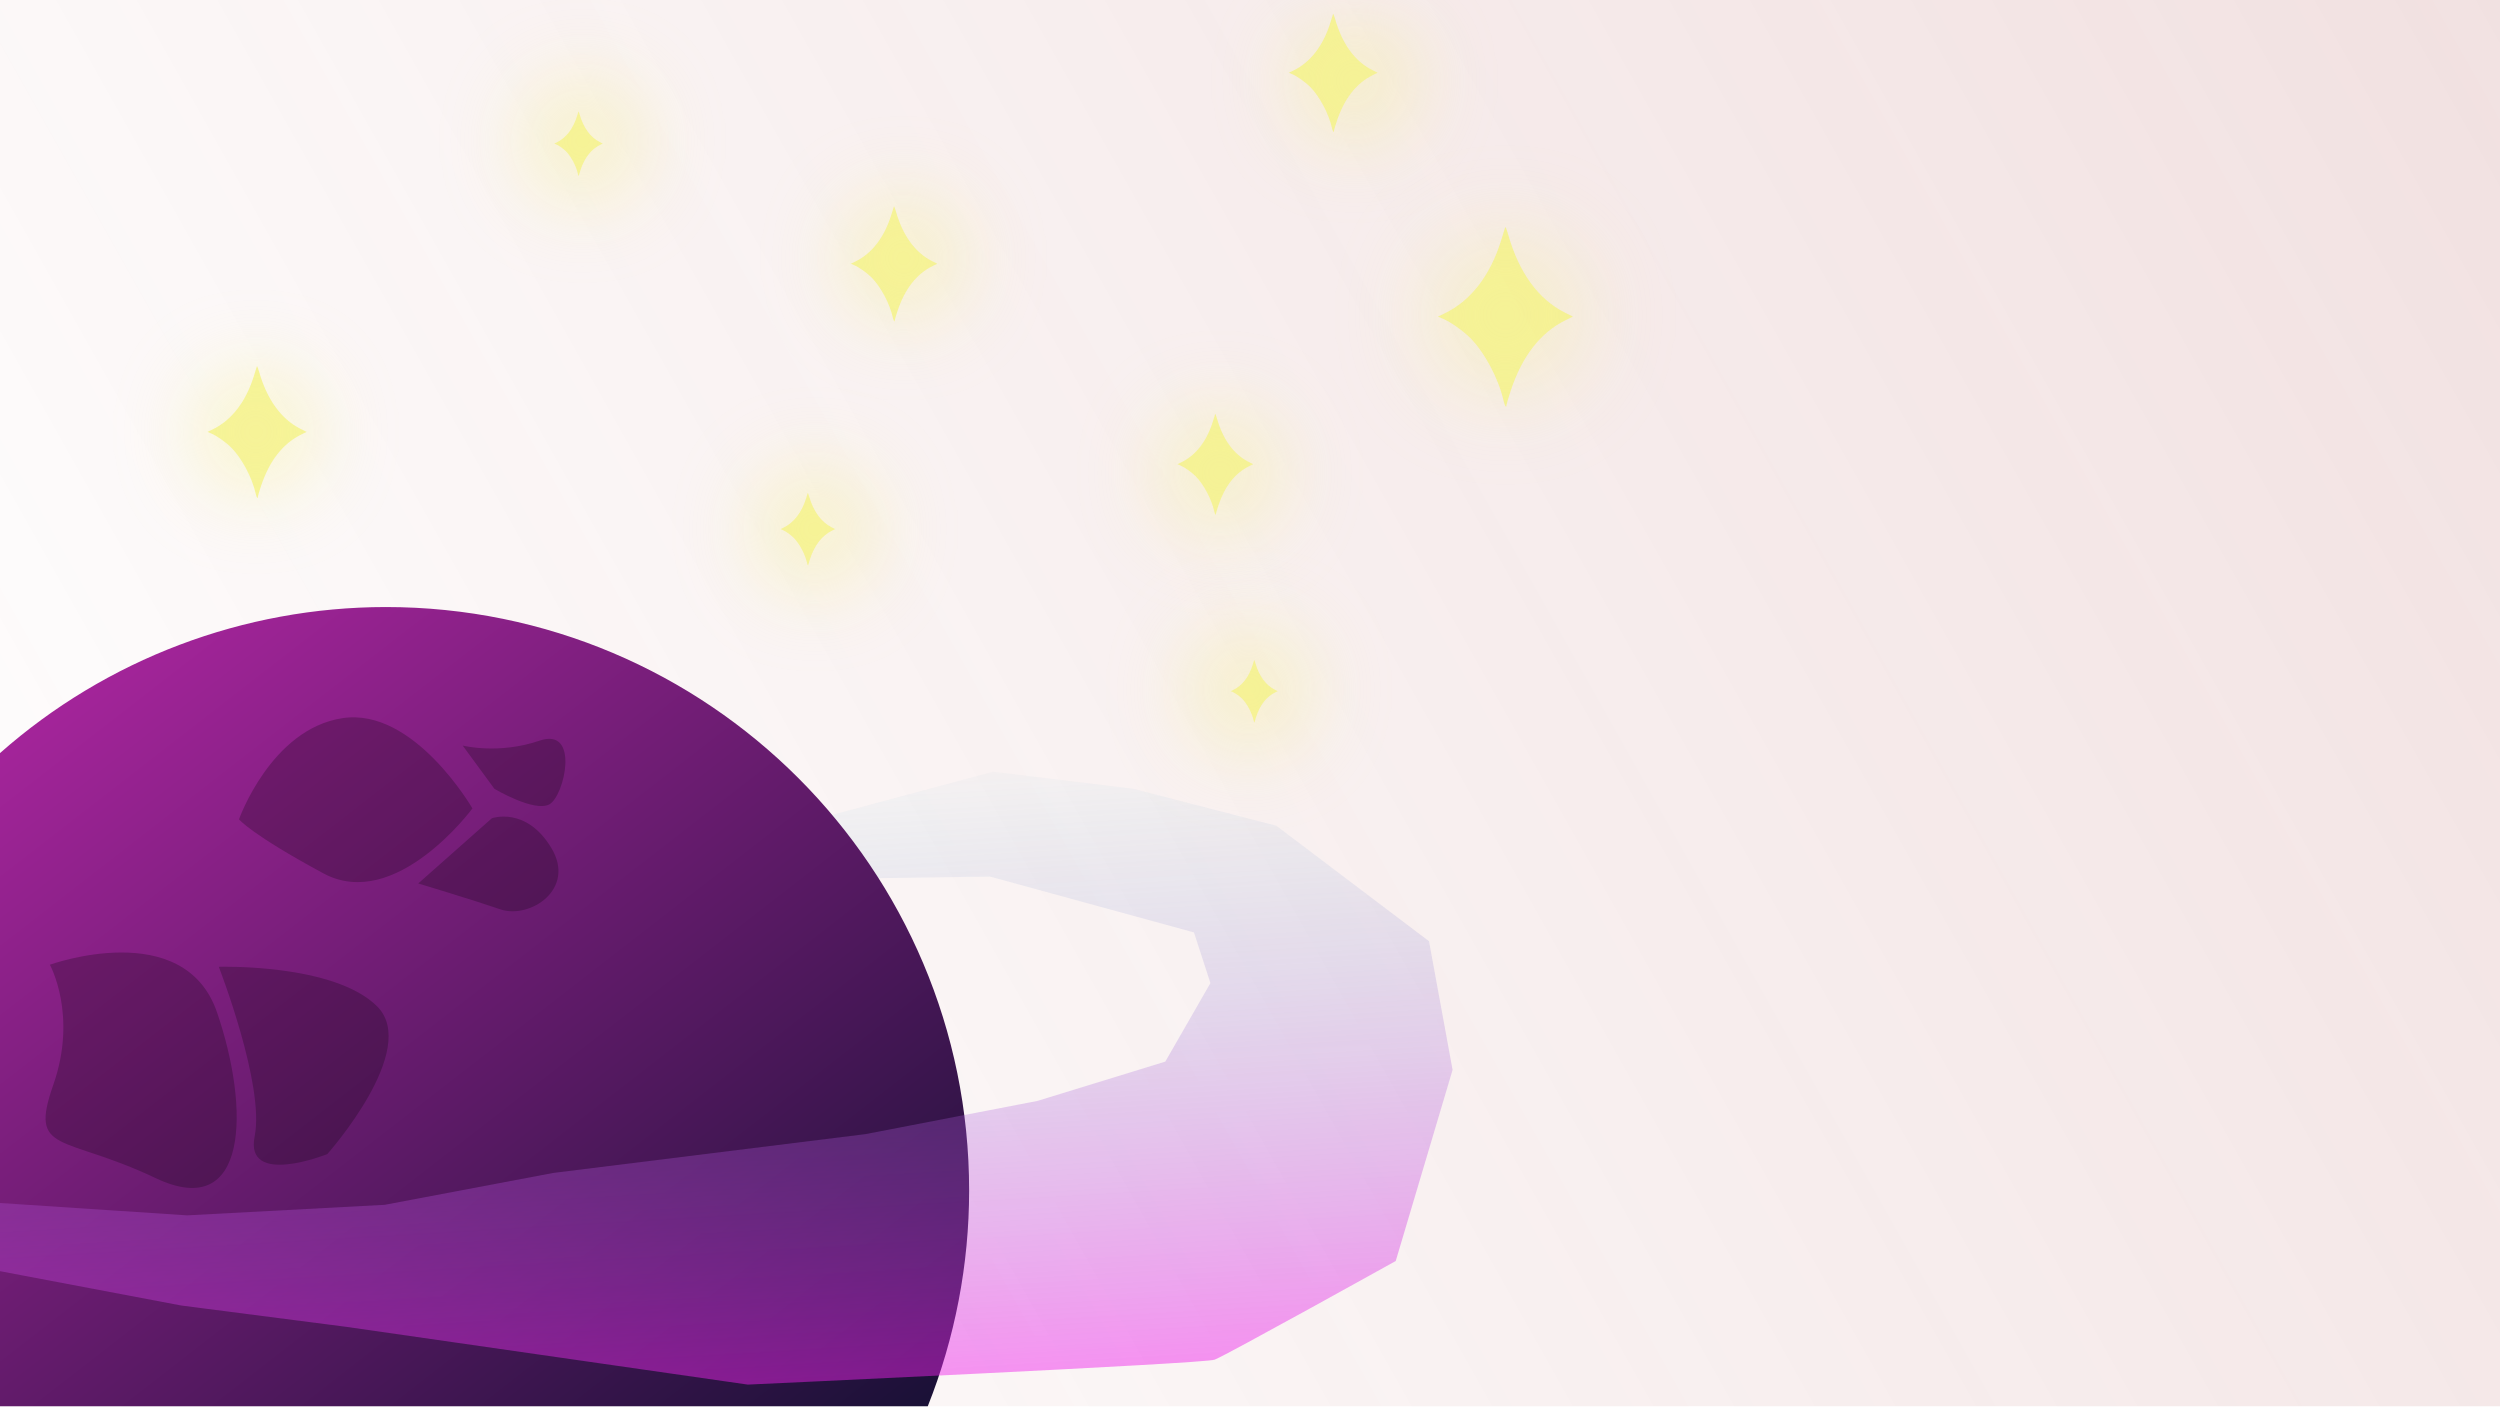
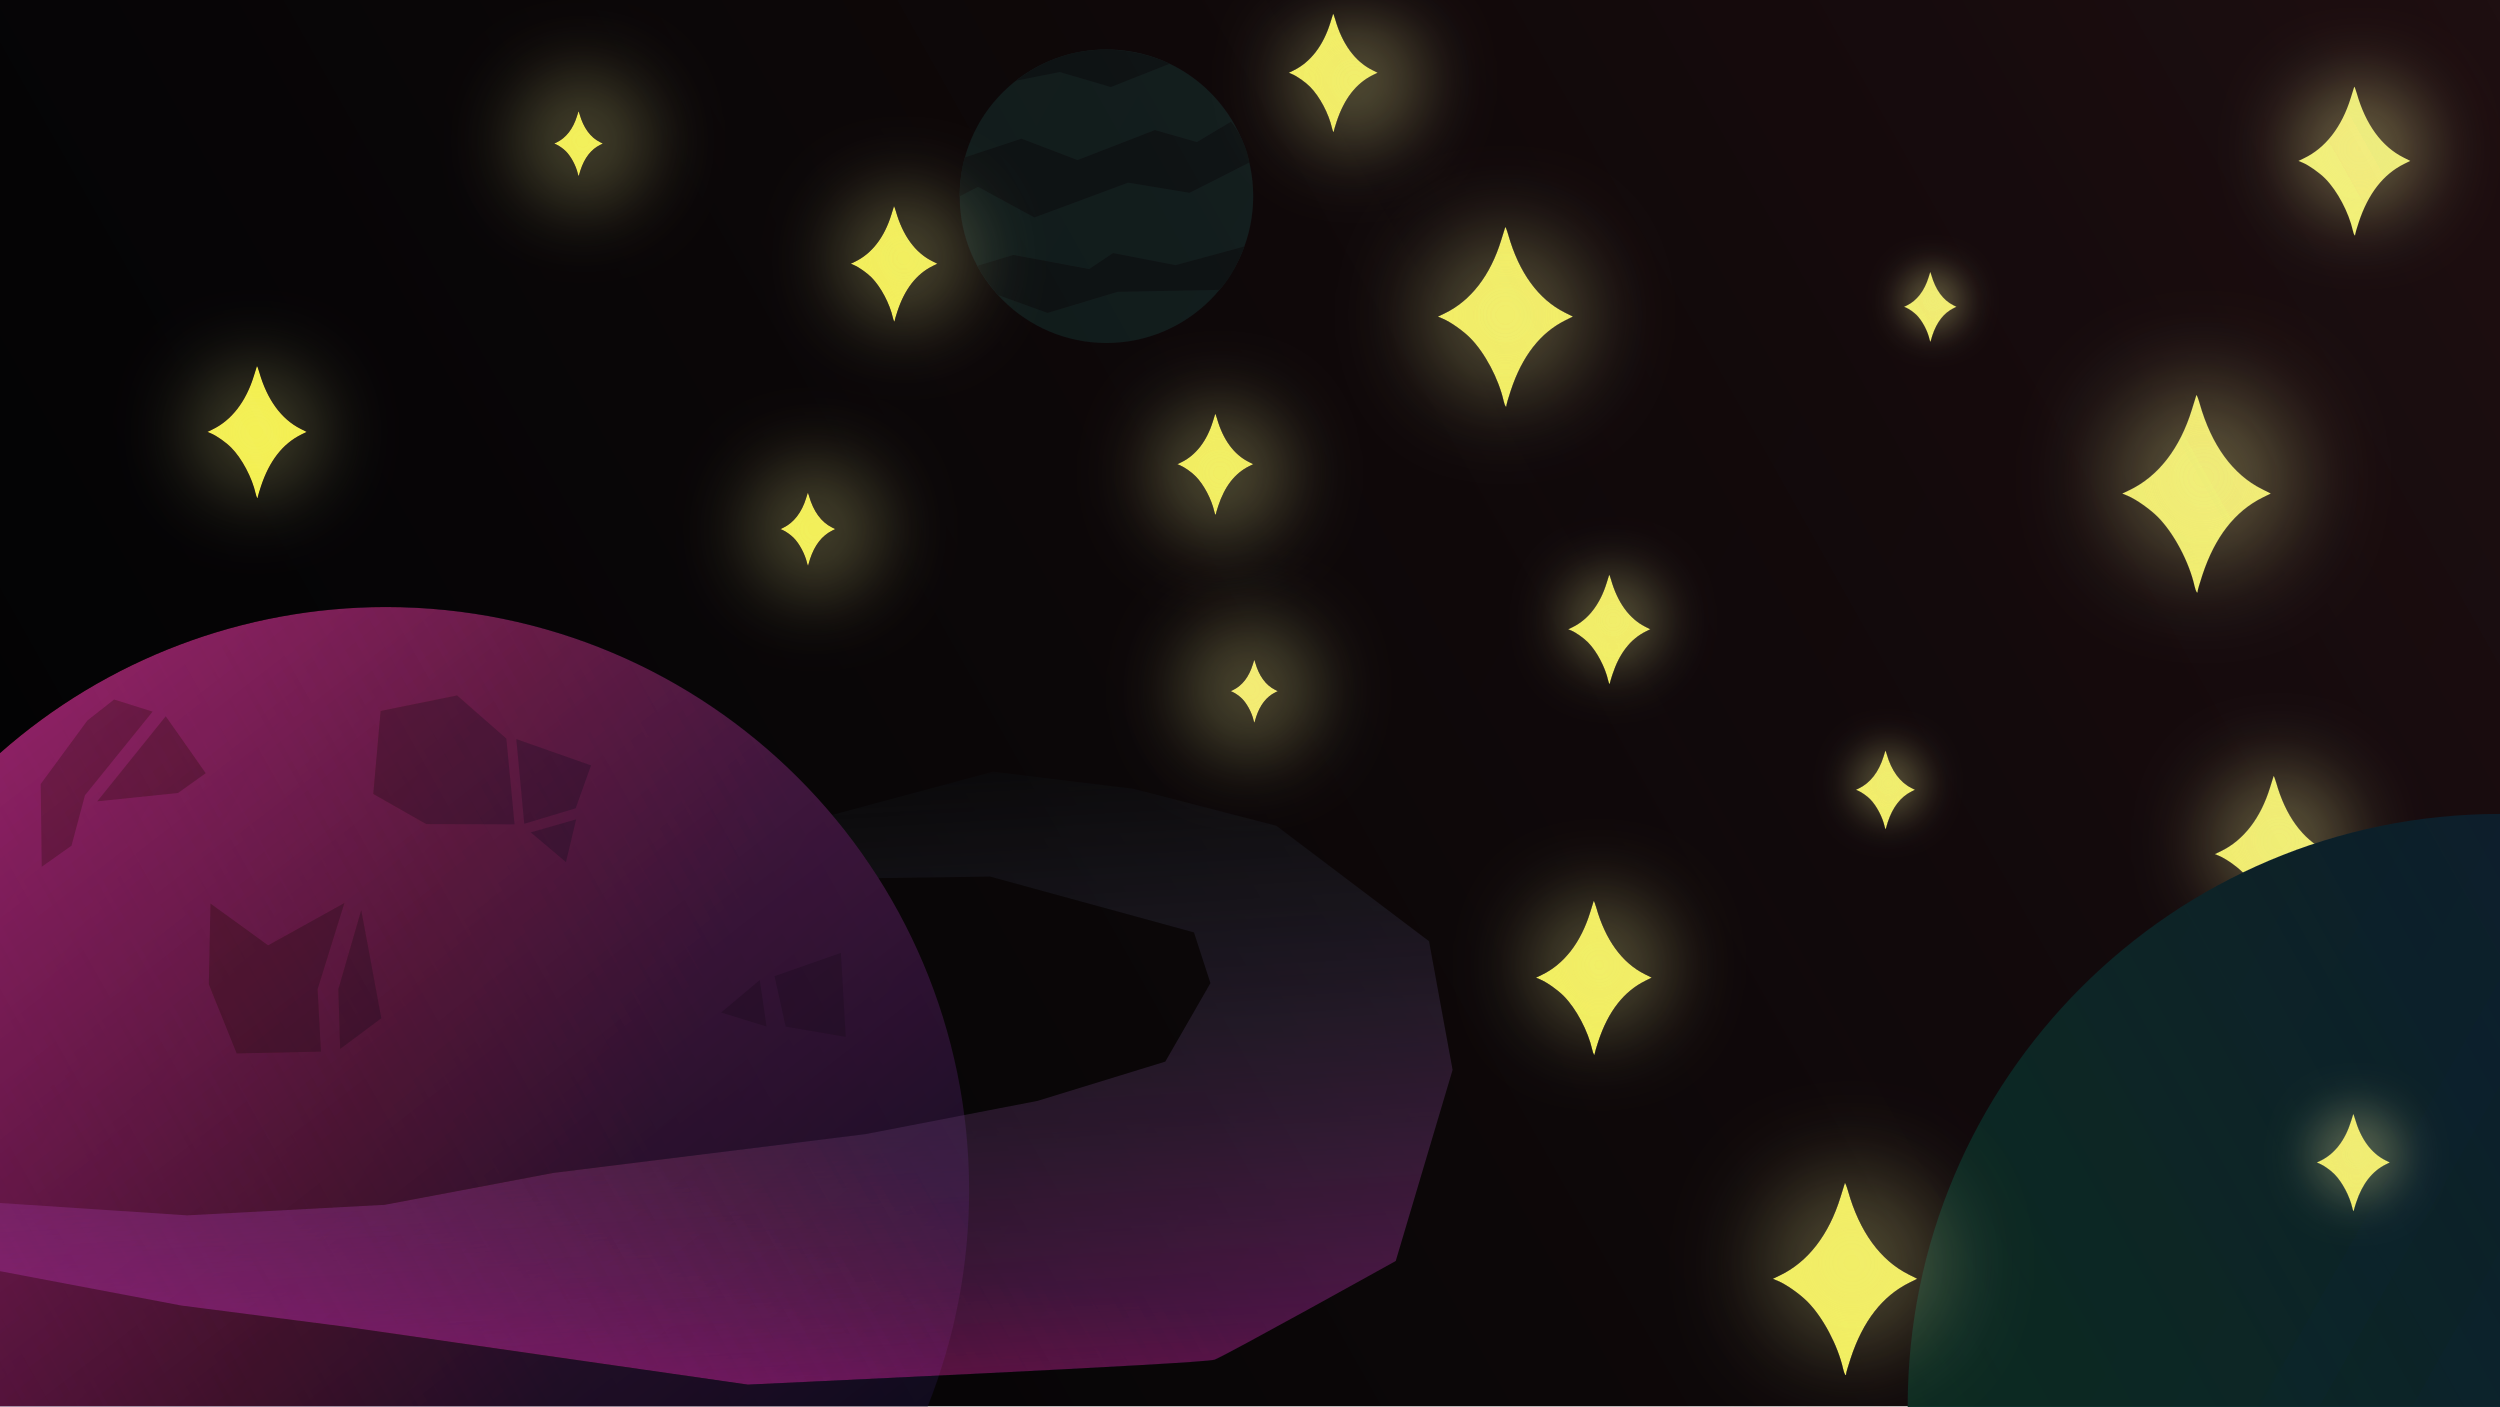
- <svg xmlns="http://www.w3.org/2000/svg" width="1920" height="1080" version="1.1" viewBox="0 0 508 285.75">
-   <defs>
+ <svg xmlns="http://www.w3.org/2000/svg" xmlns:xlink="http://www.w3.org/1999/xlink" width="1920" height="1080" version="1.1" viewBox="0 0 508 285.75" id="svg35">
+   <defs id="defs13">
+     <linearGradient id="linearGradient59" x2="508" y1="285.75" gradientUnits="userSpaceOnUse">
+       <stop stop-color="#aa4343" stop-opacity="0" offset="0" id="stop58" style="stop-color:#000000;stop-opacity:0;" />
+       <stop stop-color="#aa4343" stop-opacity=".16" offset="1" id="stop59" style="stop-color:#eeafaf;stop-opacity:0.492;" />
+     </linearGradient>
+     <linearGradient id="linearGradient57" x2="508" y1="285.75" gradientUnits="userSpaceOnUse">
+       <stop stop-color="#aa4343" stop-opacity="0" offset="0" id="stop56" style="stop-color:#000000;stop-opacity:0.073;" />
+       <stop stop-color="#aa4343" stop-opacity=".16" offset="1" id="stop57" style="stop-color:#f4f470;stop-opacity:0.226;" />
+     </linearGradient>
+     <linearGradient id="linearGradient54">
+       <stop style="stop-color:#0d372e;stop-opacity:1;" offset="0" id="stop54" />
+       <stop style="stop-color:#0d1537;stop-opacity:1;" offset="1" id="stop55" />
+     </linearGradient>
    <linearGradient id="linearGradient2" x2="508" y1="285.75" gradientUnits="userSpaceOnUse">
-       <stop stop-color="#aa4343" stop-opacity="0" offset="0" />
-       <stop stop-color="#aa4343" stop-opacity=".16" offset="1" />
+       <stop stop-color="#aa4343" stop-opacity="0" offset="0" id="stop1" />
+       <stop stop-color="#aa4343" stop-opacity=".16" offset="1" id="stop2" />
    </linearGradient>
    <linearGradient id="linearGradient4" x2="150.15" y1="142.88" y2="336.28" gradientUnits="userSpaceOnUse">
-       <stop stop-color="#a8259d" offset="0" />
-       <stop stop-color="#100f2f" offset="1" />
+       <stop stop-color="#a8259d" offset="0" id="stop3" />
+       <stop stop-color="#100f2f" offset="1" id="stop4" />
    </linearGradient>
    <linearGradient id="linearGradient12" x1="157.68" x2="149.21" y1="294.5" y2="151.19" gradientUnits="userSpaceOnUse">
-       <stop stop-color="#ff16ef" stop-opacity=".521" offset="0" />
-       <stop stop-color="#48b0bf" stop-opacity="0" offset="1" />
+       <stop stop-color="#ff16ef" stop-opacity=".521" offset="0" id="stop5" />
+       <stop stop-color="#48b0bf" stop-opacity="0" offset="1" id="stop6" />
    </linearGradient>
-     <filter id="filter12" x="-.608" y="-.608" width="2.215" height="2.215" color-interpolation-filters="sRGB">
-       <feGaussianBlur stdDeviation="11.675" />
+     <filter id="filter12" x="-0.608" y="-0.608" width="2.215" height="2.215" color-interpolation-filters="sRGB">
+       <feGaussianBlur stdDeviation="11.675" id="feGaussianBlur6" />
    </filter>
-     <filter id="filter12-4" x="-.608" y="-.608" width="2.215" height="2.215" color-interpolation-filters="sRGB">
-       <feGaussianBlur stdDeviation="11.675" />
+     <filter id="filter12-4" x="-0.608" y="-0.608" width="2.215" height="2.215" color-interpolation-filters="sRGB">
+       <feGaussianBlur stdDeviation="11.675" id="feGaussianBlur7" />
    </filter>
-     <filter id="filter12-0" x="-.608" y="-.608" width="2.215" height="2.215" color-interpolation-filters="sRGB">
-       <feGaussianBlur stdDeviation="11.675" />
+     <filter id="filter12-0" x="-0.608" y="-0.608" width="2.215" height="2.215" color-interpolation-filters="sRGB">
+       <feGaussianBlur stdDeviation="11.675" id="feGaussianBlur8" />
    </filter>
-     <filter id="filter12-1" x="-.608" y="-.608" width="2.215" height="2.215" color-interpolation-filters="sRGB">
-       <feGaussianBlur stdDeviation="11.675" />
+     <filter id="filter12-1" x="-0.608" y="-0.608" width="2.215" height="2.215" color-interpolation-filters="sRGB">
+       <feGaussianBlur stdDeviation="11.675" id="feGaussianBlur9" />
    </filter>
-     <filter id="filter12-6" x="-.608" y="-.608" width="2.215" height="2.215" color-interpolation-filters="sRGB">
-       <feGaussianBlur stdDeviation="11.675" />
+     <filter id="filter12-6" x="-0.608" y="-0.608" width="2.215" height="2.215" color-interpolation-filters="sRGB">
+       <feGaussianBlur stdDeviation="11.675" id="feGaussianBlur10" />
    </filter>
-     <filter id="filter12-5" x="-.608" y="-.608" width="2.215" height="2.215" color-interpolation-filters="sRGB">
-       <feGaussianBlur stdDeviation="11.675" />
+     <filter id="filter12-5" x="-0.608" y="-0.608" width="2.215" height="2.215" color-interpolation-filters="sRGB">
+       <feGaussianBlur stdDeviation="11.675" id="feGaussianBlur11" />
    </filter>
-     <filter id="filter12-07" x="-.608" y="-.608" width="2.215" height="2.215" color-interpolation-filters="sRGB">
-       <feGaussianBlur stdDeviation="11.675" />
+     <filter id="filter12-07" x="-0.608" y="-0.608" width="2.215" height="2.215" color-interpolation-filters="sRGB">
+       <feGaussianBlur stdDeviation="11.675" id="feGaussianBlur12" />
    </filter>
-     <filter id="filter12-3" x="-.608" y="-.608" width="2.215" height="2.215" color-interpolation-filters="sRGB">
-       <feGaussianBlur stdDeviation="11.675" />
+     <filter id="filter12-3" x="-0.608" y="-0.608" width="2.215" height="2.215" color-interpolation-filters="sRGB">
+       <feGaussianBlur stdDeviation="11.675" id="feGaussianBlur13" />
    </filter>
+     <filter id="filter12-3-7" x="-0.608" y="-0.608" width="2.215" height="2.215" color-interpolation-filters="sRGB">
+       <feGaussianBlur stdDeviation="11.675" id="feGaussianBlur13-5" />
+     </filter>
+     <filter id="filter12-3-7-6" x="-0.608" y="-0.608" width="2.215" height="2.215" color-interpolation-filters="sRGB">
+       <feGaussianBlur stdDeviation="11.675" id="feGaussianBlur13-5-2" />
+     </filter>
+     <filter id="filter12-3-7-6-7" x="-0.608" y="-0.608" width="2.215" height="2.215" color-interpolation-filters="sRGB">
+       <feGaussianBlur stdDeviation="11.675" id="feGaussianBlur13-5-2-0" />
+     </filter>
+     <filter id="filter12-3-7-6-0" x="-0.608" y="-0.608" width="2.215" height="2.215" color-interpolation-filters="sRGB">
+       <feGaussianBlur stdDeviation="11.675" id="feGaussianBlur13-5-2-6" />
+     </filter>
+     <filter id="filter12-3-7-6-8" x="-0.608" y="-0.608" width="2.215" height="2.215" color-interpolation-filters="sRGB">
+       <feGaussianBlur stdDeviation="11.675" id="feGaussianBlur13-5-2-7" />
+     </filter>
+     <filter id="filter12-3-7-6-3" x="-0.608" y="-0.608" width="2.215" height="2.215" color-interpolation-filters="sRGB">
+       <feGaussianBlur stdDeviation="11.675" id="feGaussianBlur13-5-2-75" />
+     </filter>
+     <filter id="filter12-3-7-6-73" x="-0.608" y="-0.608" width="2.215" height="2.215" color-interpolation-filters="sRGB">
+       <feGaussianBlur stdDeviation="11.675" id="feGaussianBlur13-5-2-61" />
+     </filter>
+     <filter id="filter12-3-7-6-78" x="-0.608" y="-0.608" width="2.215" height="2.215" color-interpolation-filters="sRGB">
+       <feGaussianBlur stdDeviation="11.675" id="feGaussianBlur13-5-2-4" />
+     </filter>
+     <filter id="filter12-3-7-6-06" x="-0.608" y="-0.608" width="2.215" height="2.215" color-interpolation-filters="sRGB">
+       <feGaussianBlur stdDeviation="11.675" id="feGaussianBlur13-5-2-3" />
+     </filter>
+     <filter id="filter12-3-7-6-5" x="-0.608" y="-0.608" width="2.215" height="2.215" color-interpolation-filters="sRGB">
+       <feGaussianBlur stdDeviation="11.675" id="feGaussianBlur13-5-2-47" />
+     </filter>
+     <linearGradient xlink:href="#linearGradient54" id="linearGradient55" x1="282.787" y1="360.04" x2="552.778" y2="210.497" gradientUnits="userSpaceOnUse" />
+     <linearGradient xlink:href="#linearGradient57" id="linearGradient56" gradientUnits="userSpaceOnUse" y1="285.75" x2="0" y2="0" x1="508" />
+     <linearGradient id="linearGradient57-3" x2="508" y1="285.75" gradientUnits="userSpaceOnUse">
+       <stop stop-color="#aa4343" stop-opacity="0" offset="0" id="stop56-7" style="stop-color:#000000;stop-opacity:0;" />
+       <stop stop-color="#aa4343" stop-opacity=".16" offset="1" id="stop57-4" style="stop-color:#d1df74;stop-opacity:0.226;" />
+     </linearGradient>
+     <linearGradient xlink:href="#linearGradient59" id="linearGradient58" gradientUnits="userSpaceOnUse" x1="508" y1="-9.691162e-08" x2="1.5258789e-06" y2="285.75" gradientTransform="translate(-1.5258789e-6)" />
  </defs>
-   <rect width="508" height="285.75" fill="url(#linearGradient2)" fill-rule="evenodd" />
-   <g fill-rule="evenodd">
-     <path d="m78.361 123.35a118.57 118.57 0 0 0-78.361 29.676v132.73h188.52a118.57 118.57 0 0 0 8.407-43.837 118.57 118.57 0 0 0-118.57-118.57z" fill="url(#linearGradient4)" stroke-linecap="round" stroke-width=".275" />
-     <g fill="#f4f378">
-       <path d="m305.54 81.484c-0.998-4.477-3.819-9.81-6.763-12.783-1.473-1.488-4.048-3.301-5.61-3.95l-0.991-0.412 1.349-0.646c5.326-2.552 9.311-7.708 11.52-14.903 0.393-1.279 0.759-2.456 0.813-2.616 0.055-0.16 0.335 0.538 0.623 1.55 2.186 7.684 6.11 13.082 11.467 15.774l1.663 0.835-1.469 0.725c-5.141 2.536-8.849 7.3-11.168 14.349-0.473 1.437-0.859 2.742-0.859 2.901 0 0.694-0.347 0.196-0.574-0.825z" opacity=".764" />
-       <path d="m117.43 35.332c-0.358-1.608-1.372-3.523-2.429-4.591-0.529-0.534-1.454-1.185-2.015-1.419l-0.356-0.148 0.484-0.232c1.913-0.917 3.344-2.768 4.138-5.353 0.141-0.459 0.273-0.882 0.292-0.939 0.02-0.057 0.12 0.193 0.224 0.557 0.785 2.76 2.195 4.699 4.119 5.666l0.597 0.3-0.528 0.26c-1.847 0.911-3.178 2.622-4.011 5.154-0.17 0.516-0.309 0.985-0.309 1.042 0 0.249-0.124 0.07-0.206-0.296z" opacity=".764" />
-       <path d="m51.968 100.35c-0.732-3.287-2.804-7.202-4.965-9.385-1.081-1.092-2.972-2.423-4.118-2.9l-0.728-0.302 0.99-0.474c3.91-1.874 6.835-5.659 8.457-10.941 0.288-0.939 0.557-1.803 0.597-1.92 0.04-0.117 0.246 0.395 0.458 1.138 1.605 5.641 4.486 9.604 8.418 11.581l1.22 0.613-1.078 0.532c-3.774 1.862-6.496 5.359-8.199 10.534-0.347 1.055-0.631 2.013-0.631 2.13 0 0.509-0.254 0.144-0.421-0.605z" opacity=".764" />
-       <path d="m270.67 26.06c-0.656-2.945-2.512-6.452-4.448-8.408-0.969-0.978-2.663-2.171-3.689-2.598l-0.652-0.271 0.887-0.425c3.503-1.679 6.124-5.069 7.577-9.802 0.258-0.841 0.499-1.615 0.535-1.72 0.036-0.105 0.221 0.354 0.41 1.019 1.438 5.054 4.019 8.604 7.542 10.375l1.093 0.549-0.966 0.477c-3.381 1.668-5.82 4.801-7.346 9.438-0.311 0.945-0.565 1.804-0.565 1.908 0 0.456-0.228 0.129-0.378-0.542z" opacity=".764" />
-       <path d="m181.44 64.578c-0.639-2.869-2.447-6.286-4.333-8.191-0.944-0.953-2.594-2.115-3.595-2.531l-0.635-0.264 0.864-0.414c3.413-1.635 5.966-4.939 7.382-9.55 0.252-0.819 0.486-1.574 0.521-1.676 0.035-0.102 0.215 0.345 0.399 0.993 1.401 4.924 3.915 8.383 7.348 10.108l1.065 0.535-0.941 0.464c-3.294 1.625-5.67 4.678-7.157 9.195-0.303 0.92-0.551 1.757-0.551 1.859 0 0.445-0.222 0.126-0.368-0.528z" opacity=".764" />
-       <path d="m164.01 114.45c-0.404-1.812-1.545-3.969-2.736-5.172-0.596-0.602-1.638-1.335-2.27-1.598l-0.401-0.167 0.546-0.262c2.155-1.033 3.767-3.119 4.661-6.03 0.159-0.517 0.307-0.994 0.329-1.058 0.022-0.065 0.136 0.218 0.252 0.627 0.885 3.109 2.472 5.293 4.639 6.382l0.673 0.338-0.594 0.293c-2.08 1.026-3.58 2.954-4.519 5.806-0.191 0.581-0.348 1.109-0.348 1.174 0 0.281-0.14 0.079-0.232-0.334z" opacity=".764" />
-       <path d="m246.75 103.95c-0.56-2.514-2.144-5.507-3.797-7.177-0.827-0.835-2.273-1.853-3.149-2.217l-0.557-0.231 0.757-0.363c2.99-1.433 5.227-4.327 6.467-8.367 0.22-0.718 0.426-1.379 0.457-1.468 0.031-0.09 0.188 0.302 0.35 0.87 1.227 4.314 3.43 7.344 6.438 8.856l0.933 0.469-0.825 0.407c-2.886 1.424-4.968 4.098-6.27 8.056-0.265 0.806-0.483 1.539-0.483 1.629 0 0.39-0.195 0.11-0.322-0.463z" opacity=".764" />
-       <path d="m254.74 146.41c-0.347-1.558-1.328-3.412-2.353-4.447-0.512-0.517-1.408-1.148-1.951-1.374l-0.345-0.143 0.469-0.225c1.853-0.888 3.239-2.681 4.007-5.184 0.137-0.445 0.264-0.854 0.283-0.91 0.019-0.056 0.117 0.187 0.217 0.539 0.76 2.673 2.125 4.551 3.989 5.487l0.578 0.291-0.511 0.252c-1.788 0.882-3.078 2.539-3.885 4.992-0.164 0.5-0.299 0.954-0.299 1.009 0 0.241-0.121 0.068-0.2-0.287z" opacity=".764" />
-     </g>
-     <path d="m0 244.45 38.013 2.513 40.165-2.146 34.261-6.479 63.432-7.886 34.955-6.753 25.964-7.982 9.17-15.952-3.347-10.297-41.452-11.352-22.653 0.323c-1.667-2.746-4.122-6.316-9.411-12.851l32.66-8.783 28.523 3.471 29.06 7.515 31.036 23.468 4.788 26.144-11.55 38.829s-34.562 19.223-36.803 20.055c-2.241 0.833-94.862 5.063-94.862 5.063l-81.619-11.74-33.506-4.33-36.826-6.978" fill="url(#linearGradient12)" />
-     <g>
-       <path d="m48.562 166.49s6.486-18.34 21.023-20.562c14.537-2.222 26.411 18.345 26.411 18.345s-15.589 21.127-30.287 13.194c-14.699-7.933-17.146-10.977-17.146-10.977z" opacity=".231" />
-       <path d="m84.983 179.52 14.97-13.253s6.916-2.48 12.058 5.997c5.142 8.478-4.43 14.534-10.314 12.52-5.884-2.014-16.714-5.264-16.714-5.264z" opacity=".231" />
-       <path d="m94.018 151.5c6.447 8.79 6.447 8.79 6.447 8.79s8.107 4.819 11.172 3.152c3.065-1.666 6.26-15.784-2.02-12.936-8.28 2.848-15.599 0.994-15.599 0.994z" opacity=".231" />
-       <path d="m10.13 196.03s27.273-9.848 33.974 9.696c6.701 19.543 6.456 42.651-12.465 33.672-18.921-8.979-25.794-4.768-20.81-18.96 4.984-14.192-0.699-24.408-0.699-24.408z" opacity=".231" />
-       <path d="m44.456 196.45s9.382 24.093 7.292 34.449c-2.09 10.356 14.756 3.617 14.756 3.617s18.901-21.229 10.147-30.003c-8.754-8.774-32.195-8.063-32.195-8.063z" opacity=".231" />
-     </g>
-     <g fill="#f5f19a">
-       <circle transform="matrix(.61224 0 0 .61224 20.066 33.993)" cx="52.172" cy="87.805" r="23.057" filter="url(#filter12)" opacity=".355" style="mix-blend-mode:normal" />
-       <circle transform="matrix(.61224 0 0 .61224 221.83 86.317)" cx="52.172" cy="87.805" r="23.057" filter="url(#filter12-4)" opacity=".355" style="mix-blend-mode:normal" />
-       <circle transform="matrix(.61224 0 0 .61224 86.441 -25.139)" cx="52.172" cy="87.805" r="23.057" filter="url(#filter12-0)" opacity=".355" style="mix-blend-mode:normal" />
-       <circle transform="matrix(.61224 0 0 .61224 151.67 -1.2865)" cx="52.172" cy="87.805" r="23.057" filter="url(#filter12-1)" opacity=".355" style="mix-blend-mode:normal" />
-       <circle transform="matrix(.61224 0 0 .61224 133.62 53.765)" cx="52.172" cy="87.805" r="23.057" filter="url(#filter12-6)" opacity=".355" style="mix-blend-mode:normal" />
-       <circle transform="matrix(.61224 0 0 .61224 215.95 42.301)" cx="52.172" cy="87.805" r="23.057" filter="url(#filter12-5)" opacity=".355" style="mix-blend-mode:normal" />
-       <circle transform="matrix(.61224 0 0 .61224 243.28 -37.303)" cx="52.172" cy="87.805" r="23.057" filter="url(#filter12-07)" opacity=".355" style="mix-blend-mode:normal" />
-       <circle transform="matrix(.73241 0 0 .73241 267.66 -.30241)" cx="52.172" cy="87.805" r="23.057" filter="url(#filter12-3)" opacity=".355" style="mix-blend-mode:normal" />
+   <rect width="508" height="285.75" fill="url(#linearGradient2)" fill-rule="evenodd" id="rect35" x="0" y="0" style="display:inline;fill:#050509;fill-opacity:1" />
+   <rect width="508" height="285.75" fill="url(#linearGradient2)" fill-rule="evenodd" id="rect13" x="0" y="0" style="display:inline" />
+   <path d="M 78.361,123.35 A 118.57,118.57 0 0 0 0,153.026 v 132.73 h 188.52 a 118.57,118.57 0 0 0 8.407,-43.837 118.57,118.57 0 0 0 -118.57,-118.57 z" fill="url(#linearGradient4)" stroke-linecap="round" stroke-width="0.275" id="path13" />
+   <g id="layer1" style="opacity:0.703" transform="matrix(0.8048398,0,0,0.8048398,160.0446,-4.024134)">
+     <g id="g57" style="opacity:0.328">
+       <circle style="opacity:1;fill:#1f8688;fill-opacity:1;fill-rule:evenodd;stroke:none;stroke-width:1.058;stroke-linecap:round;stroke-linejoin:bevel" id="path50" cx="80.493" cy="54.541" r="37.052" />
+       <path style="opacity:1;fill:#124c4c;fill-opacity:1;fill-rule:evenodd;stroke:none;stroke-width:1.058;stroke-linecap:round;stroke-linejoin:bevel;stroke-opacity:1" d="m 44.761,44.742 14.274,-4.711 14.145,5.396 19.554,-7.582 10.592,3.048 8.604,-5.149 c 0,0 3.723,4.393 4.623,10.273 L 101.464,53.673 85.949,51.109 62.298,59.891 48.071,52.161 43.441,54.541 c 0,0 0.01,-5.891 1.319,-9.799 z" id="path51" />
+       <path style="opacity:1;fill:#124c4c;fill-opacity:1;fill-rule:evenodd;stroke:none;stroke-width:1.058;stroke-linecap:round;stroke-linejoin:bevel;stroke-opacity:1" d="m 47.882,72.131 9.088,-2.754 19.155,3.572 6.036,-4.034 15.766,3.036 17.373,-4.708 c 0,0 -2.358,6.878 -6.269,10.93 L 83.28,78.664 65.615,83.994 53.068,79.455 c 0,0 -3.888,-4.671 -5.185,-7.324 z" id="path52" />
+       <path style="opacity:1;fill:#124c4c;fill-opacity:1;fill-rule:evenodd;stroke:none;stroke-width:1.058;stroke-linecap:round;stroke-linejoin:bevel;stroke-opacity:1" d="m 57.679,25.346 11,-2.17 12.912,3.79 14.836,-5.876 c 0,0 -19.759,-10.346 -38.748,4.256 z" id="path53" />
    </g>
  </g>
+   <g id="g50-9-20" transform="matrix(0.8719212,0,0,0.8719212,97.99324,66.47245)">
+     <path d="m 417.146,139.955 c -0.998,-4.477 -3.819,-9.81 -6.763,-12.783 -1.473,-1.488 -4.048,-3.301 -5.61,-3.95 l -0.991,-0.412 1.349,-0.646 c 5.326,-2.552 9.311,-7.708 11.52,-14.903 0.393,-1.279 0.759,-2.456 0.813,-2.616 0.055,-0.16 0.335,0.538 0.623,1.55 2.186,7.684 6.11,13.082 11.467,15.774 l 1.663,0.835 -1.469,0.725 c -5.141,2.536 -8.849,7.3 -11.168,14.349 -0.473,1.437 -0.859,2.742 -0.859,2.901 0,0.694 -0.347,0.196 -0.574,-0.825 z" opacity="0.764" id="path14-6-1-61" style="opacity:1;fill:#f4f378;fill-opacity:1" />
+     <circle transform="matrix(0.73241,0,0,0.73241,380.5908,55.46498)" cx="52.172" cy="87.805" r="23.057" filter="url(#filter12-3)" opacity="0.355" style="mix-blend-mode:normal;fill:#f5f19a;fill-opacity:1;filter:url(#filter12-3-7-6-06)" id="circle34-3-2-5" />
+   </g>
+   <circle style="opacity:1;fill:url(#linearGradient55);fill-opacity:1;fill-rule:evenodd;stroke:none;stroke-width:1.315;stroke-linecap:round;stroke-linejoin:bevel;stroke-opacity:1" id="path54" cx="432.329" cy="360.04" r="149.542" transform="matrix(0.8048398,0,0,0.8048398,160.0446,-4.024134)" />
+   <g fill="#f4f378" id="g21" style="display:inline">
+     <path d="m 305.54,81.484 c -0.998,-4.477 -3.819,-9.81 -6.763,-12.783 -1.473,-1.488 -4.048,-3.301 -5.61,-3.95 l -0.991,-0.412 1.349,-0.646 c 5.326,-2.552 9.311,-7.708 11.52,-14.903 0.393,-1.279 0.759,-2.456 0.813,-2.616 0.055,-0.16 0.335,0.538 0.623,1.55 2.186,7.684 6.11,13.082 11.467,15.774 l 1.663,0.835 -1.469,0.725 c -5.141,2.536 -8.849,7.3 -11.168,14.349 -0.473,1.437 -0.859,2.742 -0.859,2.901 0,0.694 -0.347,0.196 -0.574,-0.825 z" opacity="0.764" id="path14" style="opacity:1" />
+     <path d="m 117.43,35.332 c -0.358,-1.608 -1.372,-3.523 -2.429,-4.591 -0.529,-0.534 -1.454,-1.185 -2.015,-1.419 l -0.356,-0.148 0.484,-0.232 c 1.913,-0.917 3.344,-2.768 4.138,-5.353 0.141,-0.459 0.273,-0.882 0.292,-0.939 0.02,-0.057 0.12,0.193 0.224,0.557 0.785,2.76 2.195,4.699 4.119,5.666 l 0.597,0.3 -0.528,0.26 c -1.847,0.911 -3.178,2.622 -4.011,5.154 -0.17,0.516 -0.309,0.985 -0.309,1.042 0,0.249 -0.124,0.07 -0.206,-0.296 z" opacity="0.764" id="path15" style="opacity:1" />
+     <path d="m 51.968,100.35 c -0.732,-3.287 -2.804,-7.202 -4.965,-9.385 -1.081,-1.092 -2.972,-2.423 -4.118,-2.9 l -0.728,-0.302 0.99,-0.474 c 3.91,-1.874 6.835,-5.659 8.457,-10.941 0.288,-0.939 0.557,-1.803 0.597,-1.92 0.04,-0.117 0.246,0.395 0.458,1.138 1.605,5.641 4.486,9.604 8.418,11.581 l 1.22,0.613 -1.078,0.532 c -3.774,1.862 -6.496,5.359 -8.199,10.534 -0.347,1.055 -0.631,2.013 -0.631,2.13 0,0.509 -0.254,0.144 -0.421,-0.605 z" opacity="0.764" id="path16" style="opacity:1" />
+     <path d="m 270.67,26.06 c -0.656,-2.945 -2.512,-6.452 -4.448,-8.408 -0.969,-0.978 -2.663,-2.171 -3.689,-2.598 l -0.652,-0.271 0.887,-0.425 c 3.503,-1.679 6.124,-5.069 7.577,-9.802 0.258,-0.841 0.499,-1.615 0.535,-1.72 0.036,-0.105 0.221,0.354 0.41,1.019 1.438,5.054 4.019,8.604 7.542,10.375 l 1.093,0.549 -0.966,0.477 c -3.381,1.668 -5.82,4.801 -7.346,9.438 -0.311,0.945 -0.565,1.804 -0.565,1.908 0,0.456 -0.228,0.129 -0.378,-0.542 z" opacity="0.764" id="path17" style="opacity:1" />
+     <path d="m 181.44,64.578 c -0.639,-2.869 -2.447,-6.286 -4.333,-8.191 -0.944,-0.953 -2.594,-2.115 -3.595,-2.531 l -0.635,-0.264 0.864,-0.414 c 3.413,-1.635 5.966,-4.939 7.382,-9.55 0.252,-0.819 0.486,-1.574 0.521,-1.676 0.035,-0.102 0.215,0.345 0.399,0.993 1.401,4.924 3.915,8.383 7.348,10.108 l 1.065,0.535 -0.941,0.464 c -3.294,1.625 -5.67,4.678 -7.157,9.195 -0.303,0.92 -0.551,1.757 -0.551,1.859 0,0.445 -0.222,0.126 -0.368,-0.528 z" opacity="0.764" id="path18" style="opacity:1" />
+     <path d="m 164.01,114.45 c -0.404,-1.812 -1.545,-3.969 -2.736,-5.172 -0.596,-0.602 -1.638,-1.335 -2.27,-1.598 l -0.401,-0.167 0.546,-0.262 c 2.155,-1.033 3.767,-3.119 4.661,-6.03 0.159,-0.517 0.307,-0.994 0.329,-1.058 0.022,-0.065 0.136,0.218 0.252,0.627 0.885,3.109 2.472,5.293 4.639,6.382 l 0.673,0.338 -0.594,0.293 c -2.08,1.026 -3.58,2.954 -4.519,5.806 -0.191,0.581 -0.348,1.109 -0.348,1.174 0,0.281 -0.14,0.079 -0.232,-0.334 z" opacity="0.764" id="path19" style="opacity:1" />
+     <path d="m 246.75,103.95 c -0.56,-2.514 -2.144,-5.507 -3.797,-7.177 -0.827,-0.835 -2.273,-1.853 -3.149,-2.217 l -0.557,-0.231 0.757,-0.363 c 2.99,-1.433 5.227,-4.327 6.467,-8.367 0.22,-0.718 0.426,-1.379 0.457,-1.468 0.031,-0.09 0.188,0.302 0.35,0.87 1.227,4.314 3.43,7.344 6.438,8.856 l 0.933,0.469 -0.825,0.407 c -2.886,1.424 -4.968,4.098 -6.27,8.056 -0.265,0.806 -0.483,1.539 -0.483,1.629 0,0.39 -0.195,0.11 -0.322,-0.463 z" opacity="0.764" id="path20" style="opacity:1" />
+     <path d="m 254.74,146.41 c -0.347,-1.558 -1.328,-3.412 -2.353,-4.447 -0.512,-0.517 -1.408,-1.148 -1.951,-1.374 l -0.345,-0.143 0.469,-0.225 c 1.853,-0.888 3.239,-2.681 4.007,-5.184 0.137,-0.445 0.264,-0.854 0.283,-0.91 0.019,-0.056 0.117,0.187 0.217,0.539 0.76,2.673 2.125,4.551 3.989,5.487 l 0.578,0.291 -0.511,0.252 c -1.788,0.882 -3.078,2.539 -3.885,4.992 -0.164,0.5 -0.299,0.954 -0.299,1.009 0,0.241 -0.121,0.068 -0.2,-0.287 z" opacity="0.764" id="path21" style="opacity:1;fill:#f5f19a;fill-opacity:1" />
+   </g>
+   <path d="m 0,244.45 38.013,2.513 40.165,-2.146 34.261,-6.479 63.432,-7.886 34.955,-6.753 25.964,-7.982 9.17,-15.952 -3.347,-10.297 -41.452,-11.352 -22.653,0.323 c -1.667,-2.746 -4.122,-6.316 -9.411,-12.851 l 32.66,-8.783 28.523,3.471 29.06,7.515 31.036,23.468 4.788,26.144 -11.55,38.829 c 0,0 -34.562,19.223 -36.803,20.055 -2.241,0.833 -94.862,5.063 -94.862,5.063 l -81.619,-11.74 -33.506,-4.33 -36.826,-6.978" fill="url(#linearGradient12)" id="path22" style="display:inline" />
+   <g id="g27" style="display:inline">
+     <path style="opacity:0.179;fill:#050509;fill-opacity:1;fill-rule:evenodd;stroke:none;stroke-width:1.058;stroke-linecap:round;stroke-linejoin:bevel" d="m 77.342,144.471 15.53,-3.155 10.015,8.762 1.674,17.425 -17.951,-0.048 -10.758,-6.128 z" id="path35" />
+     <path style="opacity:0.179;fill:#050509;fill-opacity:1;fill-rule:evenodd;stroke:none;stroke-width:1.058;stroke-linecap:round;stroke-linejoin:bevel" d="m 104.909,150.183 1.62,17.207 10.45,-3.145 3.114,-8.717 z" id="path36" />
+     <path style="opacity:0.179;fill:#050509;fill-opacity:1;fill-rule:evenodd;stroke:none;stroke-width:1.058;stroke-linecap:round;stroke-linejoin:bevel" d="m 107.848,169.14 9.23,-2.65 -2.079,8.687 z" id="path37" />
+     <path style="opacity:0.179;fill:#050509;fill-opacity:1;fill-rule:evenodd;stroke:none;stroke-width:1.058;stroke-linecap:round;stroke-linejoin:bevel" d="m 17.758,146.401 -9.483,12.912 0.204,16.812 6.05,-4.287 2.733,-10.239 13.743,-16.998 -7.82,-2.455 z" id="path38" />
+     <path style="opacity:0.179;fill:#050509;fill-opacity:1;fill-rule:evenodd;stroke:none;stroke-width:1.058;stroke-linecap:round;stroke-linejoin:bevel" d="m 19.762,162.83 13.915,-17.29 8.125,11.574 -5.623,4.019 z" id="path39" />
+     <path style="opacity:0.179;fill:#050509;fill-opacity:1;fill-rule:evenodd;stroke:none;stroke-width:1.058;stroke-linecap:round;stroke-linejoin:bevel" d="m 42.765,183.598 11.713,8.496 15.493,-8.587 -5.441,17.505 0.683,12.67 -17.113,0.375 -5.668,-14.036 z" id="path40" />
+     <path style="opacity:0.179;fill:#050509;fill-opacity:1;fill-rule:evenodd;stroke:none;stroke-width:1.058;stroke-linecap:round;stroke-linejoin:bevel" d="m 73.401,184.95 -4.647,16.069 0.362,12.122 8.366,-6.242 z" id="path41" />
+     <path style="opacity:0.179;fill:#050509;fill-opacity:1;fill-rule:evenodd;stroke:none;stroke-width:1.058;stroke-linecap:round;stroke-linejoin:bevel" d="m 157.376,198.343 13.488,-4.706 0.991,17.057 -12.202,-2.09 z" id="path42" />
+     <path style="opacity:0.179;fill:#050509;fill-opacity:1;fill-rule:evenodd;stroke:none;stroke-width:1.058;stroke-linecap:round;stroke-linejoin:bevel" d="m 154.386,199.129 1.376,9.465 -9.233,-2.851 z" id="path43" />
+   </g>
+   <g fill="#f5f19a" id="g34">
+     <circle transform="matrix(0.61224,0,0,0.61224,20.066,33.993)" cx="52.172" cy="87.805" r="23.057" filter="url(#filter12)" opacity="0.355" style="mix-blend-mode:normal" id="circle27" />
+     <circle transform="matrix(0.61224,0,0,0.61224,221.83,86.317)" cx="52.172" cy="87.805" r="23.057" filter="url(#filter12-4)" opacity="0.355" style="mix-blend-mode:normal" id="circle28" />
+     <circle transform="matrix(0.61224,0,0,0.61224,86.441,-25.139)" cx="52.172" cy="87.805" r="23.057" filter="url(#filter12-0)" opacity="0.355" style="mix-blend-mode:normal" id="circle29" />
+     <circle transform="matrix(0.61224,0,0,0.61224,151.67,-1.2865)" cx="52.172" cy="87.805" r="23.057" filter="url(#filter12-1)" opacity="0.355" style="mix-blend-mode:normal" id="circle30" />
+     <circle transform="matrix(0.61224,0,0,0.61224,133.62,53.765)" cx="52.172" cy="87.805" r="23.057" filter="url(#filter12-6)" opacity="0.355" style="mix-blend-mode:normal" id="circle31" />
+     <circle transform="matrix(0.61224,0,0,0.61224,215.95,42.301)" cx="52.172" cy="87.805" r="23.057" filter="url(#filter12-5)" opacity="0.355" style="mix-blend-mode:normal" id="circle32" />
+     <circle transform="matrix(0.61224,0,0,0.61224,243.28,-37.303)" cx="52.172" cy="87.805" r="23.057" filter="url(#filter12-07)" opacity="0.355" style="mix-blend-mode:normal" id="circle33" />
+     <circle transform="matrix(0.73241,0,0,0.73241,267.66,-0.30241)" cx="52.172" cy="87.805" r="23.057" filter="url(#filter12-3)" opacity="0.355" style="mix-blend-mode:normal" id="circle34" />
+   </g>
+   <g id="g50-9" transform="matrix(0.4368912,0,0,0.4368912,200.7192,106.8344)">
+     <path d="m 417.146,139.955 c -0.998,-4.477 -3.819,-9.81 -6.763,-12.783 -1.473,-1.488 -4.048,-3.301 -5.61,-3.95 l -0.991,-0.412 1.349,-0.646 c 5.326,-2.552 9.311,-7.708 11.52,-14.903 0.393,-1.279 0.759,-2.456 0.813,-2.616 0.055,-0.16 0.335,0.538 0.623,1.55 2.186,7.684 6.11,13.082 11.467,15.774 l 1.663,0.835 -1.469,0.725 c -5.141,2.536 -8.849,7.3 -11.168,14.349 -0.473,1.437 -0.859,2.742 -0.859,2.901 0,0.694 -0.347,0.196 -0.574,-0.825 z" opacity="0.764" id="path14-6-1" style="opacity:1;fill:#f4f378;fill-opacity:1" />
+     <circle transform="matrix(0.73241,0,0,0.73241,380.5908,55.46498)" cx="52.172" cy="87.805" r="23.057" filter="url(#filter12-3)" opacity="0.355" style="mix-blend-mode:normal;fill:#f5f19a;fill-opacity:1;filter:url(#filter12-3-7-6)" id="circle34-3-2" />
+   </g>
+   <g id="g50-9-9" transform="matrix(0.6078248,0,0,0.6078248,73.23234,53.22155)">
+     <path d="m 417.146,139.955 c -0.998,-4.477 -3.819,-9.81 -6.763,-12.783 -1.473,-1.488 -4.048,-3.301 -5.61,-3.95 l -0.991,-0.412 1.349,-0.646 c 5.326,-2.552 9.311,-7.708 11.52,-14.903 0.393,-1.279 0.759,-2.456 0.813,-2.616 0.055,-0.16 0.335,0.538 0.623,1.55 2.186,7.684 6.11,13.082 11.467,15.774 l 1.663,0.835 -1.469,0.725 c -5.141,2.536 -8.849,7.3 -11.168,14.349 -0.473,1.437 -0.859,2.742 -0.859,2.901 0,0.694 -0.347,0.196 -0.574,-0.825 z" opacity="0.764" id="path14-6-1-3" style="opacity:1;fill:#f4f378;fill-opacity:1" />
+     <circle transform="matrix(0.73241,0,0,0.73241,380.5908,55.46498)" cx="52.172" cy="87.805" r="23.057" filter="url(#filter12-3)" opacity="0.355" style="mix-blend-mode:normal;fill:#f5f19a;fill-opacity:1;filter:url(#filter12-3-7-6-7)" id="circle34-3-2-6" />
+   </g>
+   <g id="g50-9-2" transform="matrix(0.387803,0,0,0.387803,230.3198,14.71516)">
+     <path d="m 417.146,139.955 c -0.998,-4.477 -3.819,-9.81 -6.763,-12.783 -1.473,-1.488 -4.048,-3.301 -5.61,-3.95 l -0.991,-0.412 1.349,-0.646 c 5.326,-2.552 9.311,-7.708 11.52,-14.903 0.393,-1.279 0.759,-2.456 0.813,-2.616 0.055,-0.16 0.335,0.538 0.623,1.55 2.186,7.684 6.11,13.082 11.467,15.774 l 1.663,0.835 -1.469,0.725 c -5.141,2.536 -8.849,7.3 -11.168,14.349 -0.473,1.437 -0.859,2.742 -0.859,2.901 0,0.694 -0.347,0.196 -0.574,-0.825 z" opacity="0.764" id="path14-6-1-6" style="opacity:1;fill:#f4f378;fill-opacity:1" />
+     <circle transform="matrix(0.73241,0,0,0.73241,380.5908,55.46498)" cx="52.172" cy="87.805" r="23.057" filter="url(#filter12-3)" opacity="0.355" style="mix-blend-mode:normal;fill:#f5f19a;fill-opacity:1;filter:url(#filter12-3-7-6-0)" id="circle34-3-2-1" />
+   </g>
+   <g id="g50-9-92" transform="matrix(0.8281189,0,0,0.8281189,132.6627,-69.00294)">
+     <path d="m 417.146,139.955 c -0.998,-4.477 -3.819,-9.81 -6.763,-12.783 -1.473,-1.488 -4.048,-3.301 -5.61,-3.95 l -0.991,-0.412 1.349,-0.646 c 5.326,-2.552 9.311,-7.708 11.52,-14.903 0.393,-1.279 0.759,-2.456 0.813,-2.616 0.055,-0.16 0.335,0.538 0.623,1.55 2.186,7.684 6.11,13.082 11.467,15.774 l 1.663,0.835 -1.469,0.725 c -5.141,2.536 -8.849,7.3 -11.168,14.349 -0.473,1.437 -0.859,2.742 -0.859,2.901 0,0.694 -0.347,0.196 -0.574,-0.825 z" opacity="0.764" id="path14-6-1-0" style="opacity:1;fill:#f4f378;fill-opacity:1" />
+     <circle transform="matrix(0.73241,0,0,0.73241,380.5908,55.46498)" cx="52.172" cy="87.805" r="23.057" filter="url(#filter12-3)" opacity="0.355" style="mix-blend-mode:normal;fill:#f5f19a;fill-opacity:1;filter:url(#filter12-3-7-6-8)" id="circle34-3-2-2" />
+   </g>
+   <g id="g50-9-922" transform="matrix(1.100118,0,0,1.100118,-12.96575,-34.81422)">
+     <path d="m 417.146,139.955 c -0.998,-4.477 -3.819,-9.81 -6.763,-12.783 -1.473,-1.488 -4.048,-3.301 -5.61,-3.95 l -0.991,-0.412 1.349,-0.646 c 5.326,-2.552 9.311,-7.708 11.52,-14.903 0.393,-1.279 0.759,-2.456 0.813,-2.616 0.055,-0.16 0.335,0.538 0.623,1.55 2.186,7.684 6.11,13.082 11.467,15.774 l 1.663,0.835 -1.469,0.725 c -5.141,2.536 -8.849,7.3 -11.168,14.349 -0.473,1.437 -0.859,2.742 -0.859,2.901 0,0.694 -0.347,0.196 -0.574,-0.825 z" opacity="0.764" id="path14-6-1-8" style="opacity:1;fill:#f4f378;fill-opacity:1" />
+     <circle transform="matrix(0.73241,0,0,0.73241,380.5908,55.46498)" cx="52.172" cy="87.805" r="23.057" filter="url(#filter12-3)" opacity="0.355" style="mix-blend-mode:normal;fill:#f5f19a;fill-opacity:1;filter:url(#filter12-3-7-6-3)" id="circle34-3-2-9" />
+   </g>
+   <g id="g50-9-29" transform="matrix(0.5403475,0,0,0.5403475,252.5942,169.8587)">
+     <path d="m 417.146,139.955 c -0.998,-4.477 -3.819,-9.81 -6.763,-12.783 -1.473,-1.488 -4.048,-3.301 -5.61,-3.95 l -0.991,-0.412 1.349,-0.646 c 5.326,-2.552 9.311,-7.708 11.52,-14.903 0.393,-1.279 0.759,-2.456 0.813,-2.616 0.055,-0.16 0.335,0.538 0.623,1.55 2.186,7.684 6.11,13.082 11.467,15.774 l 1.663,0.835 -1.469,0.725 c -5.141,2.536 -8.849,7.3 -11.168,14.349 -0.473,1.437 -0.859,2.742 -0.859,2.901 0,0.694 -0.347,0.196 -0.574,-0.825 z" opacity="0.764" id="path14-6-1-31" style="opacity:1;fill:#f4f378;fill-opacity:1" />
+     <circle transform="matrix(0.73241,0,0,0.73241,380.5908,55.46498)" cx="52.172" cy="87.805" r="23.057" filter="url(#filter12-3)" opacity="0.355" style="mix-blend-mode:normal;fill:#f5f19a;fill-opacity:1;filter:url(#filter12-3-7-6-73)" id="circle34-3-2-94" />
+   </g>
+   <g id="g50-9-5" transform="matrix(1.069739,0,0,1.069739,-71.70624,128.481)">
+     <path d="m 417.146,139.955 c -0.998,-4.477 -3.819,-9.81 -6.763,-12.783 -1.473,-1.488 -4.048,-3.301 -5.61,-3.95 l -0.991,-0.412 1.349,-0.646 c 5.326,-2.552 9.311,-7.708 11.52,-14.903 0.393,-1.279 0.759,-2.456 0.813,-2.616 0.055,-0.16 0.335,0.538 0.623,1.55 2.186,7.684 6.11,13.082 11.467,15.774 l 1.663,0.835 -1.469,0.725 c -5.141,2.536 -8.849,7.3 -11.168,14.349 -0.473,1.437 -0.859,2.742 -0.859,2.901 0,0.694 -0.347,0.196 -0.574,-0.825 z" opacity="0.764" id="path14-6-1-03" style="opacity:1;fill:#f4f378;fill-opacity:1" />
+     <circle transform="matrix(0.73241,0,0,0.73241,380.5908,55.46498)" cx="52.172" cy="87.805" r="23.057" filter="url(#filter12-3)" opacity="0.355" style="mix-blend-mode:normal;fill:#f5f19a;fill-opacity:1;filter:url(#filter12-3-7-6-78)" id="circle34-3-2-61" />
+   </g>
+   <g id="g50-9-6" transform="matrix(0.8565536,0,0,0.8565536,-33.74907,93.4709)">
+     <path d="m 417.146,139.955 c -0.998,-4.477 -3.819,-9.81 -6.763,-12.783 -1.473,-1.488 -4.048,-3.301 -5.61,-3.95 l -0.991,-0.412 1.349,-0.646 c 5.326,-2.552 9.311,-7.708 11.52,-14.903 0.393,-1.279 0.759,-2.456 0.813,-2.616 0.055,-0.16 0.335,0.538 0.623,1.55 2.186,7.684 6.11,13.082 11.467,15.774 l 1.663,0.835 -1.469,0.725 c -5.141,2.536 -8.849,7.3 -11.168,14.349 -0.473,1.437 -0.859,2.742 -0.859,2.901 0,0.694 -0.347,0.196 -0.574,-0.825 z" opacity="0.764" id="path14-6-1-5" style="opacity:1;fill:#f4f378;fill-opacity:1" />
+     <circle transform="matrix(0.73241,0,0,0.73241,380.5908,55.46498)" cx="52.172" cy="87.805" r="23.057" filter="url(#filter12-3)" opacity="0.355" style="mix-blend-mode:normal;fill:#f5f19a;fill-opacity:1;filter:url(#filter12-3-7-6-5)" id="circle34-3-2-69" />
+   </g>
+   <rect width="508" height="285.75" fill="url(#linearGradient2)" fill-rule="evenodd" id="rect55-5" x="0" y="0" style="display:inline;mix-blend-mode:color-burn;fill:url(#linearGradient58)" />
+   <rect width="508" height="285.75" fill="url(#linearGradient2)" fill-rule="evenodd" id="rect55" x="0" y="0" style="display:inline;mix-blend-mode:hue;fill:url(#linearGradient56)" />
</svg>
